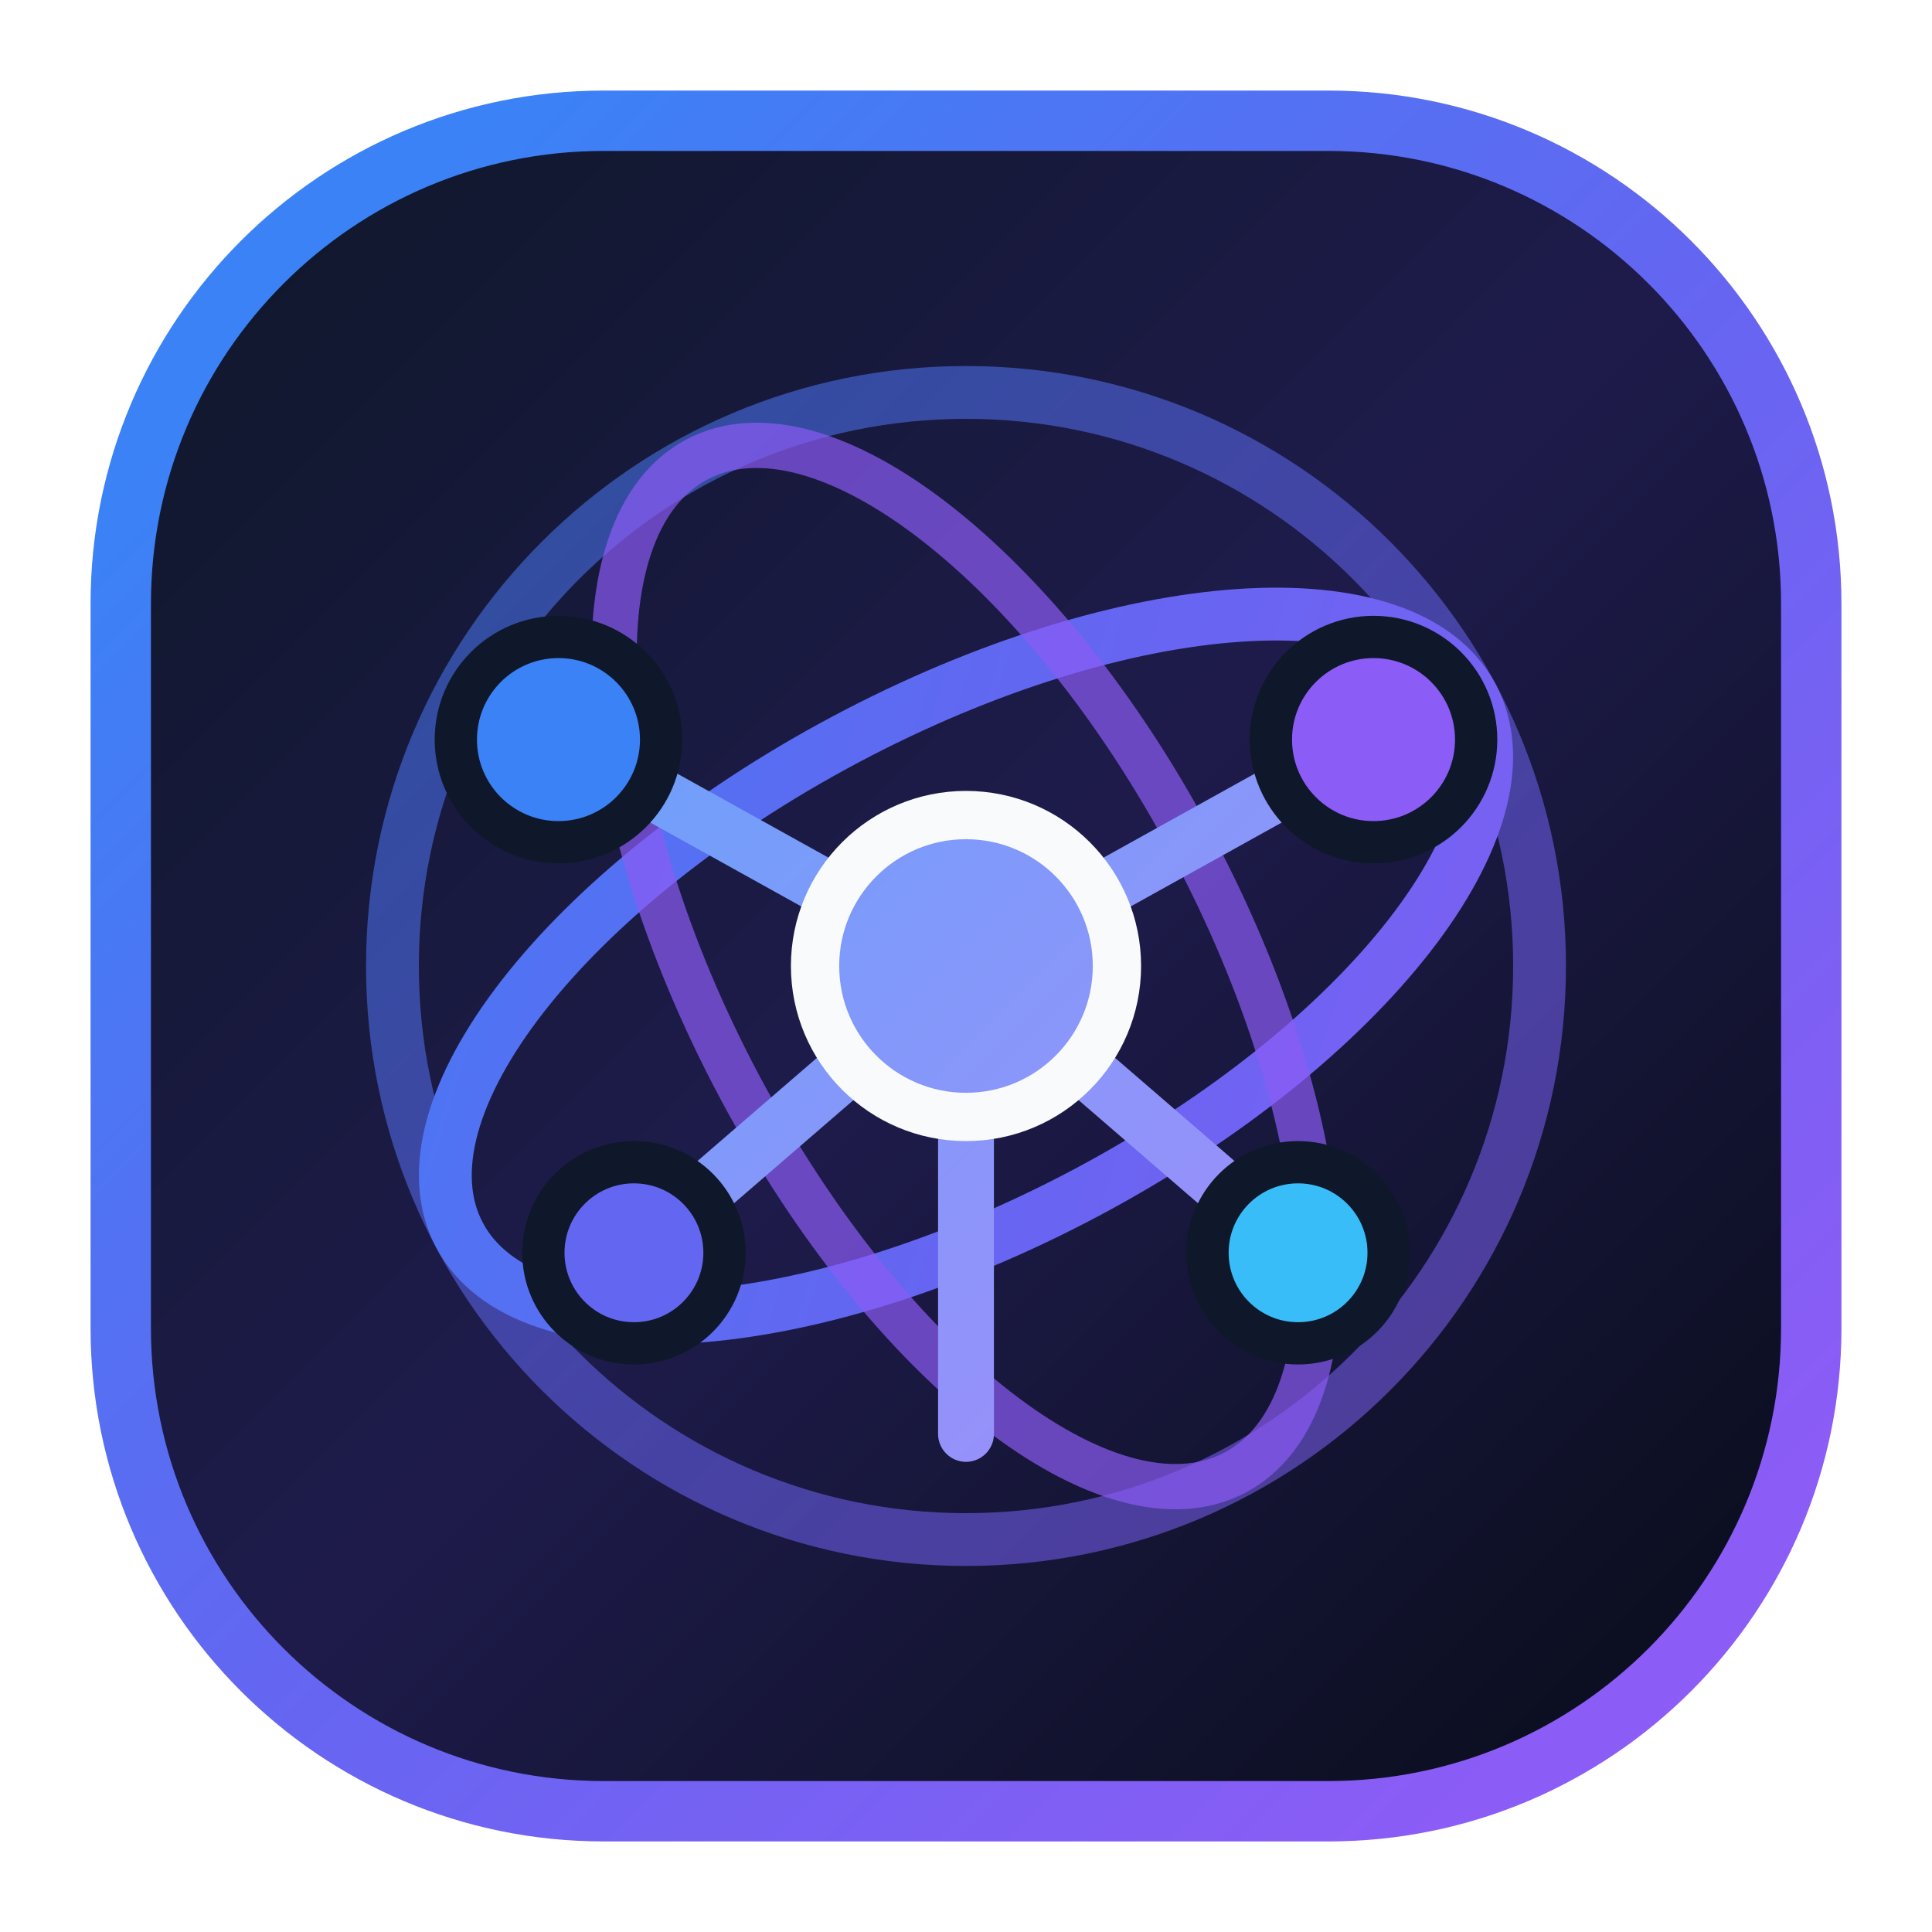
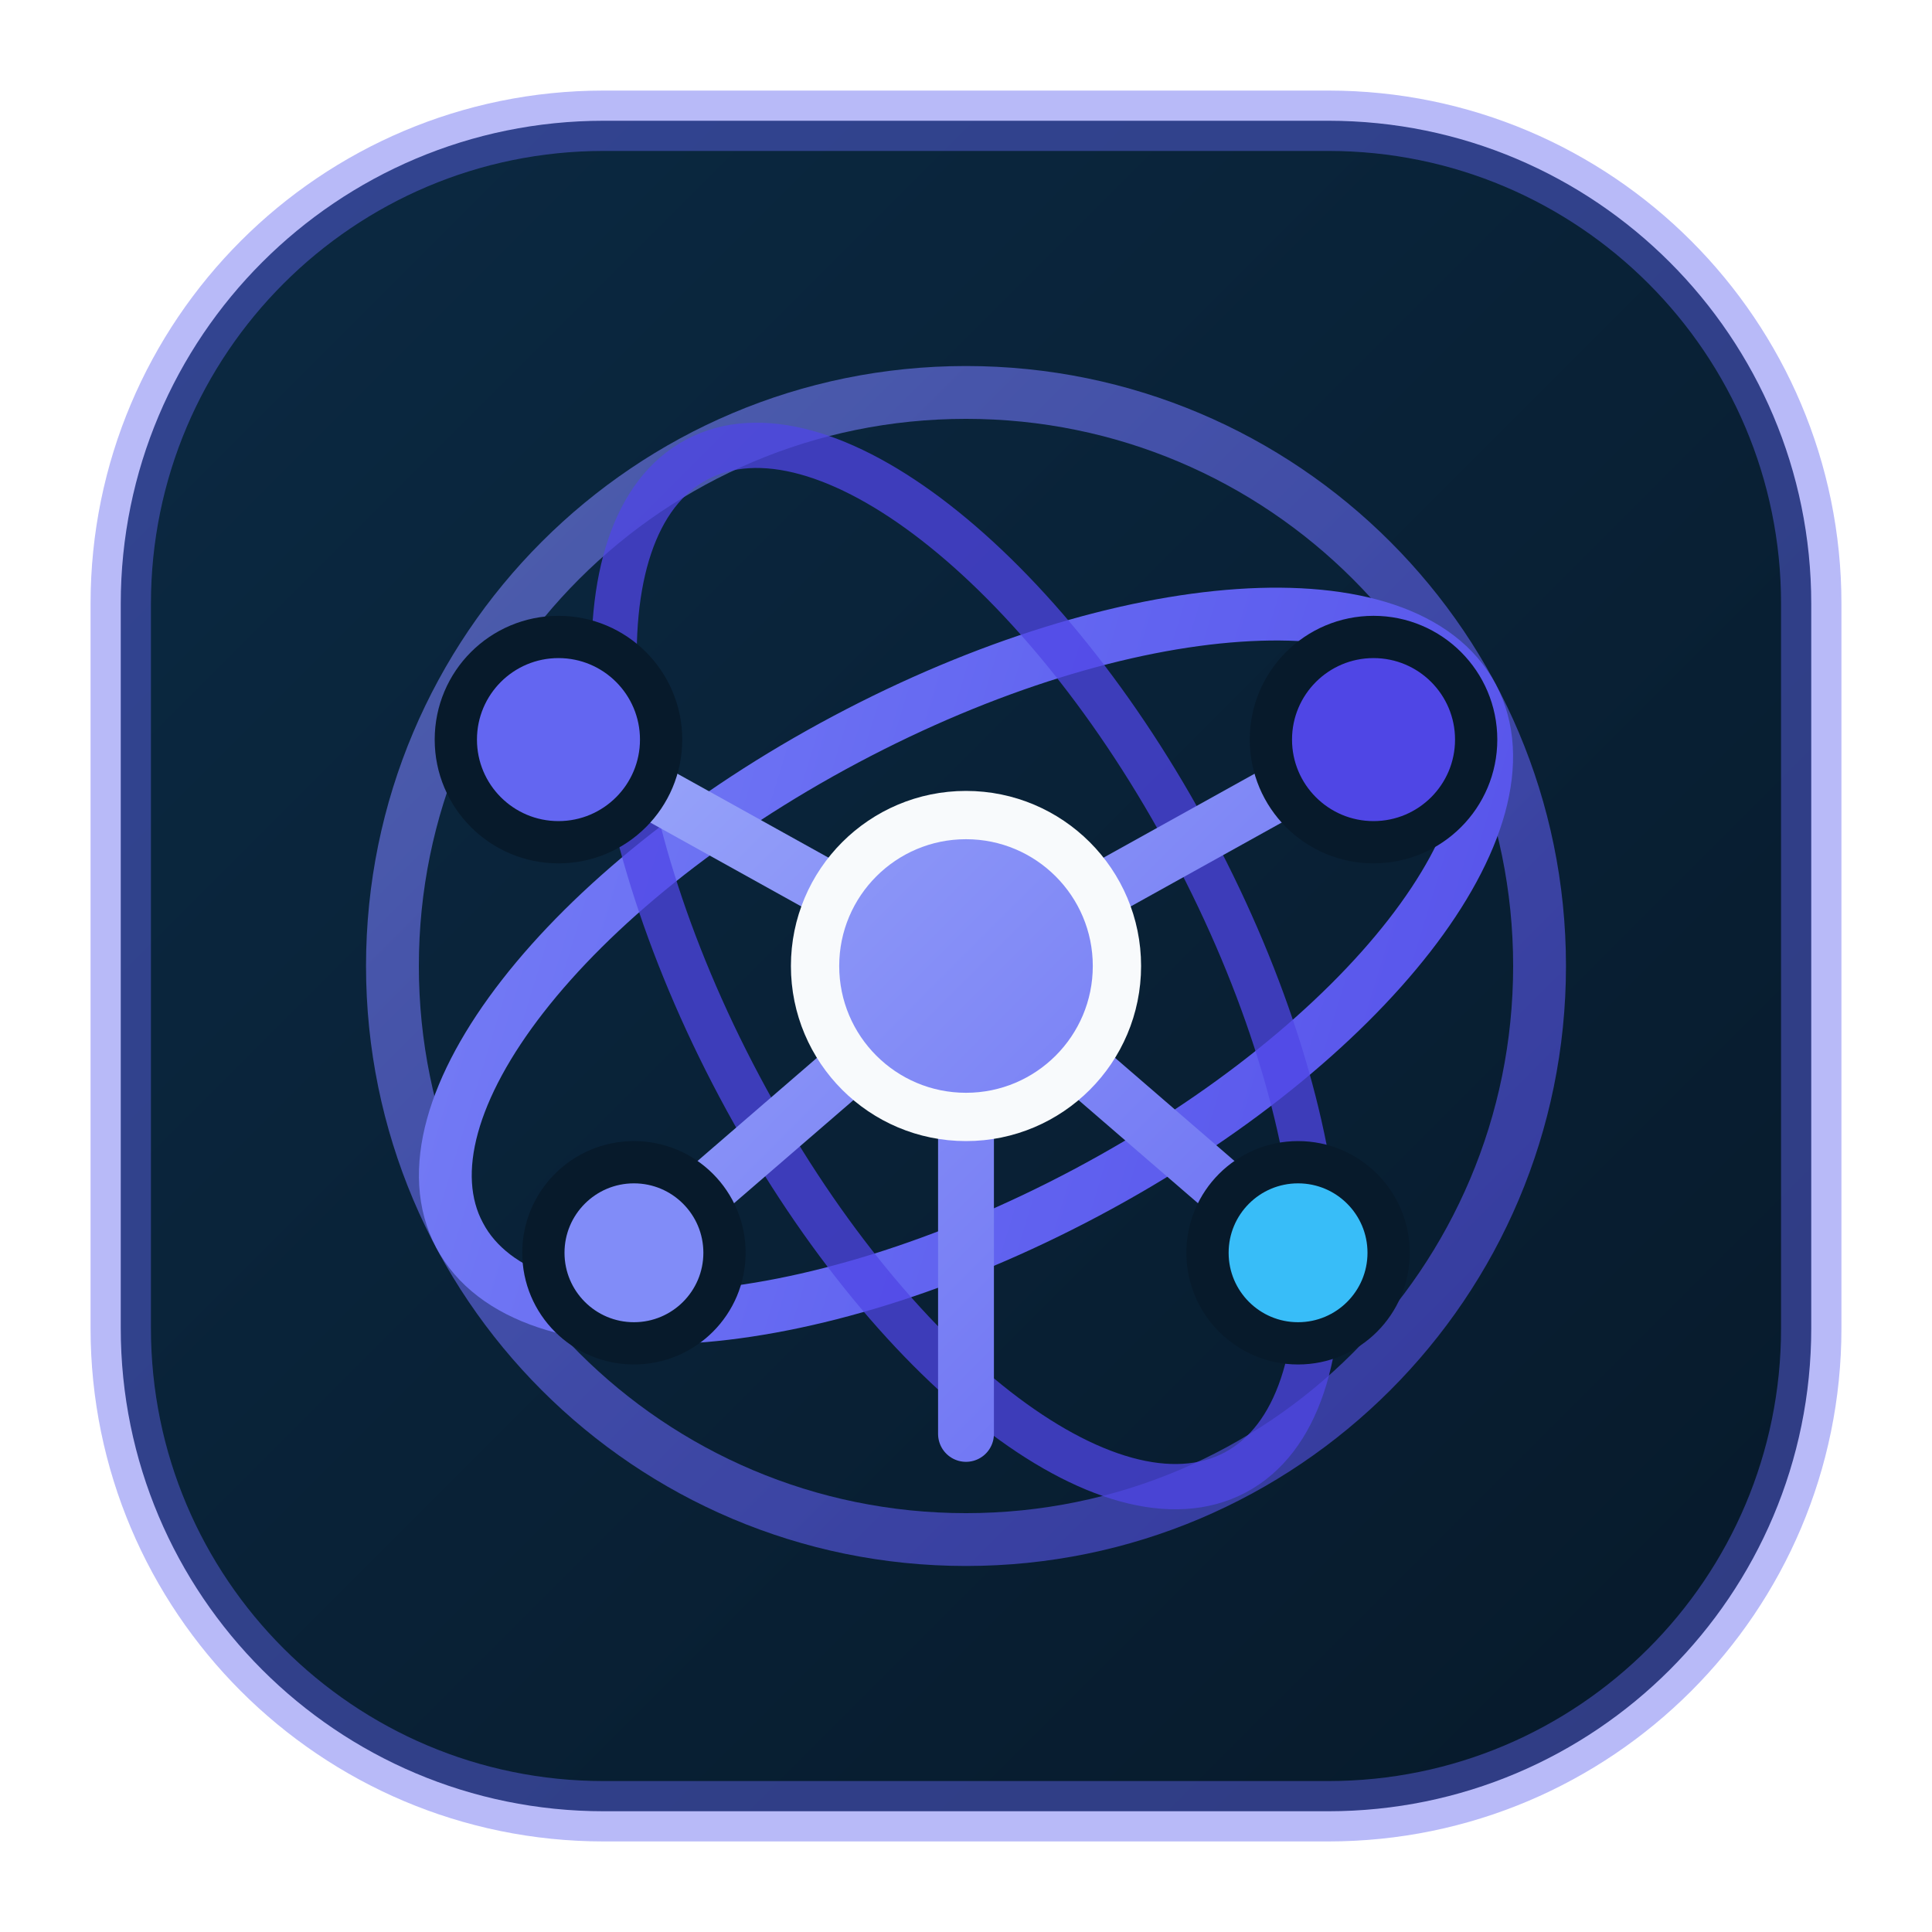
<svg xmlns="http://www.w3.org/2000/svg" viewBox="0 0 64 64" fill="none">
  <defs>
    <linearGradient id="cs-bg" x1="6" y1="6" x2="58" y2="58" gradientUnits="userSpaceOnUse">
-       <stop offset="0%" stop-color="#0F172A" />
-       <stop offset="50%" stop-color="#1E1B4B" />
-       <stop offset="100%" stop-color="#090D1A" />
+       <stop offset="0%" stop-color="#0B2942" />
+       <stop offset="100%" stop-color="#071A2B" />
    </linearGradient>
    <linearGradient id="cs-ring" x1="10" y1="10" x2="54" y2="54" gradientUnits="userSpaceOnUse">
-       <stop offset="0%" stop-color="#3B82F6" />
+       <stop offset="0%" stop-color="#818CF8" />
      <stop offset="50%" stop-color="#6366F1" />
-       <stop offset="100%" stop-color="#8B5CF6" />
+       <stop offset="100%" stop-color="#4F46E5" />
    </linearGradient>
    <linearGradient id="cs-node" x1="16" y1="16" x2="48" y2="48" gradientUnits="userSpaceOnUse">
-       <stop offset="0%" stop-color="#60A5FA" />
-       <stop offset="100%" stop-color="#A78BFA" />
+       <stop offset="0%" stop-color="#A5B4FC" />
+       <stop offset="100%" stop-color="#6366F1" />
    </linearGradient>
  </defs>
-   <rect x="4" y="4" width="56" height="56" rx="16" fill="url(#cs-bg)" stroke="url(#cs-ring)" stroke-width="2" />
-   <circle cx="32" cy="32" r="19" stroke="url(#cs-ring)" stroke-width="1.75" stroke-opacity="0.55" />
+   <rect x="4" y="4" width="56" height="56" rx="16" fill="url(#cs-bg)" stroke="#6366F1" stroke-opacity="0.45" stroke-width="2" />
+   <circle cx="32" cy="32" r="19" stroke="url(#cs-ring)" stroke-width="1.75" stroke-opacity="0.6" />
  <ellipse cx="32" cy="32" rx="19" ry="8.5" transform="rotate(-28 32 32)" stroke="url(#cs-ring)" stroke-width="1.75" />
-   <ellipse cx="32" cy="32" rx="8.5" ry="19" transform="rotate(-28 32 32)" stroke="#8B5CF6" stroke-width="1.5" stroke-opacity="0.7" />
+   <ellipse cx="32" cy="32" rx="8.5" ry="19" transform="rotate(-28 32 32)" stroke="#4F46E5" stroke-width="1.5" stroke-opacity="0.75" />
  <path d="M18.5 24.5L32 32L45.5 24.5M32 32L32 47.5M21 41.5L32 32L43 41.5" stroke="url(#cs-node)" stroke-width="1.85" stroke-linecap="round" stroke-linejoin="round" />
-   <circle cx="18.5" cy="24.5" r="3.4" fill="#3B82F6" stroke="#0F172A" stroke-width="1.4" />
-   <circle cx="45.5" cy="24.5" r="3.4" fill="#8B5CF6" stroke="#0F172A" stroke-width="1.4" />
-   <circle cx="21" cy="41.5" r="3" fill="#6366F1" stroke="#0F172A" stroke-width="1.4" />
-   <circle cx="43" cy="41.5" r="3" fill="#38BDF8" stroke="#0F172A" stroke-width="1.4" />
+   <circle cx="18.5" cy="24.5" r="3.4" fill="#6366F1" stroke="#071A2B" stroke-width="1.4" />
+   <circle cx="45.5" cy="24.5" r="3.4" fill="#4F46E5" stroke="#071A2B" stroke-width="1.4" />
+   <circle cx="21" cy="41.5" r="3" fill="#818CF8" stroke="#071A2B" stroke-width="1.4" />
+   <circle cx="43" cy="41.5" r="3" fill="#38BDF8" stroke="#071A2B" stroke-width="1.4" />
  <circle cx="32" cy="32" r="5" fill="url(#cs-node)" stroke="#F8FAFC" stroke-width="1.6" />
</svg>
